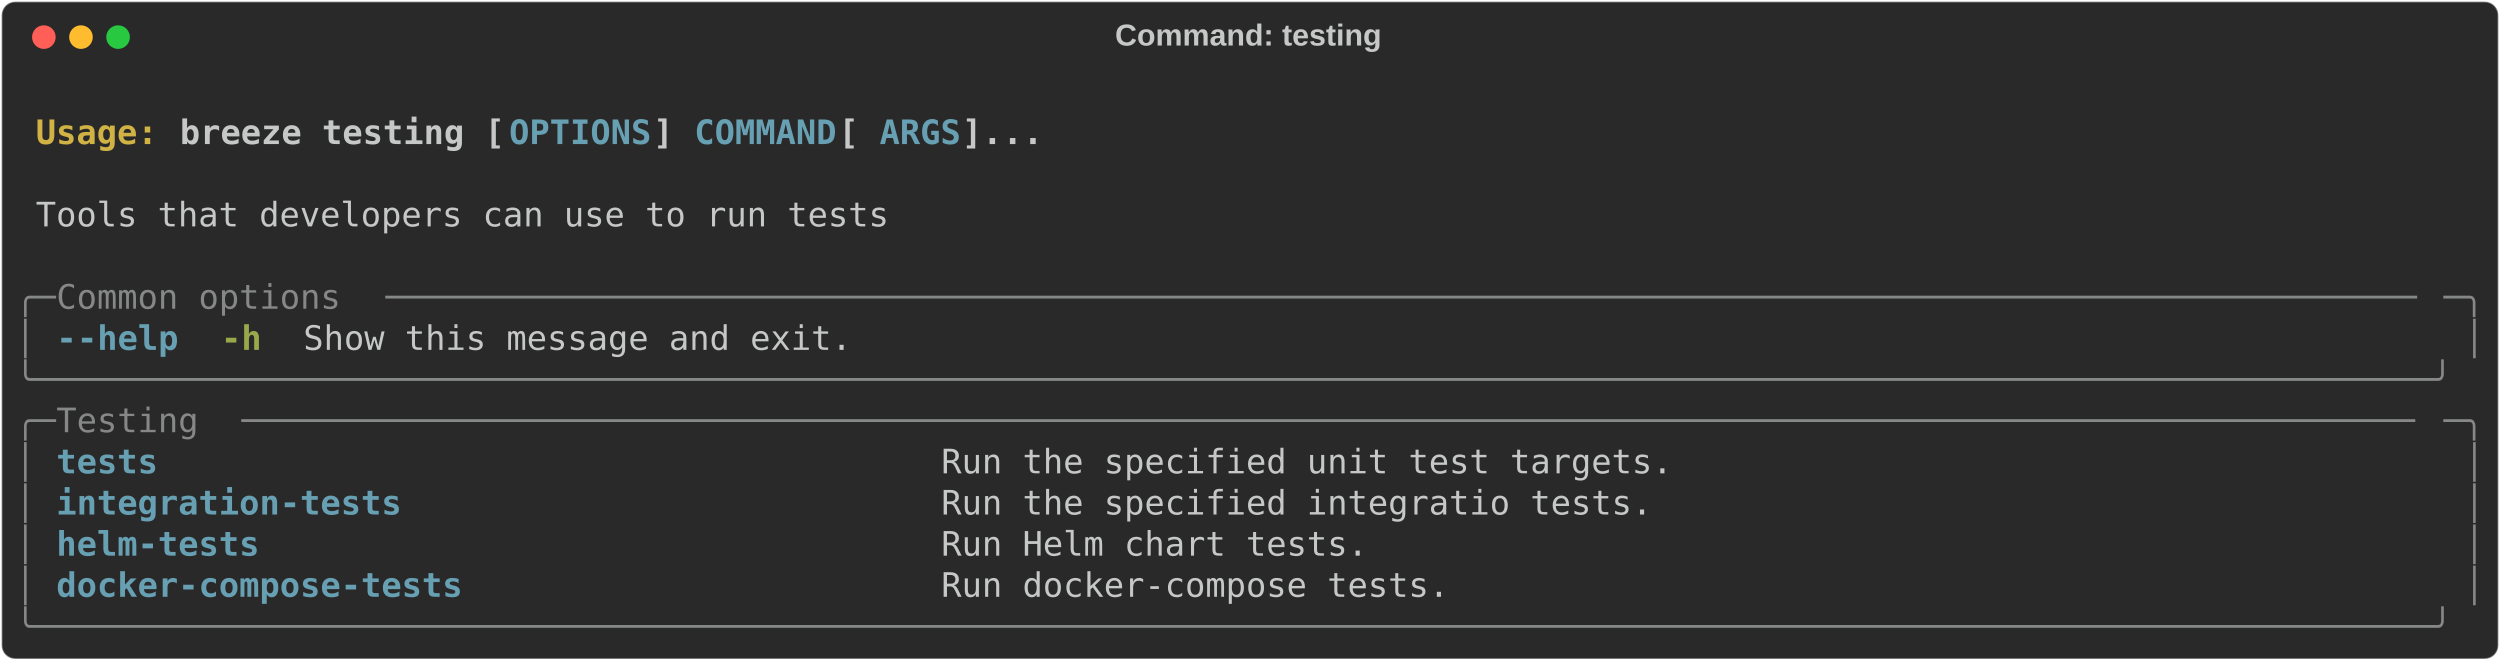
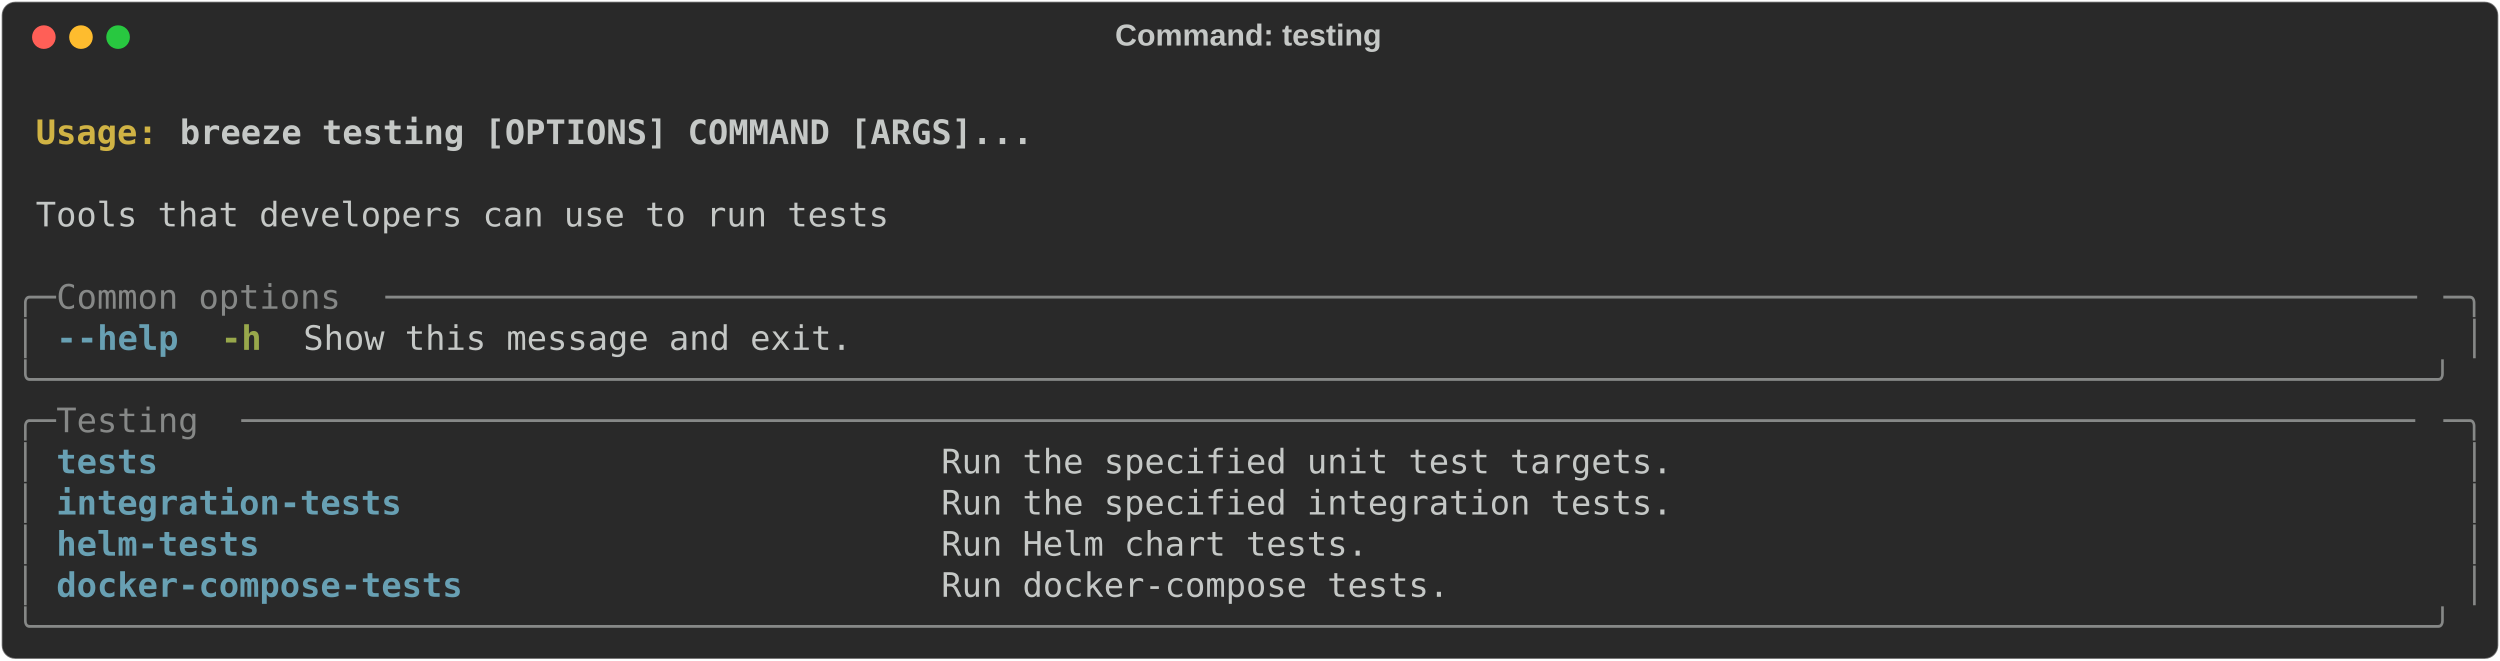
<svg xmlns="http://www.w3.org/2000/svg" class="rich-terminal" viewBox="0 0 1482 391.6">
  <style>

    @font-face {
        font-family: "Fira Code";
        src: local("FiraCode-Regular"),
                url("https://cdnjs.cloudflare.com/ajax/libs/firacode/6.2.0/woff2/FiraCode-Regular.woff2") format("woff2"),
                url("https://cdnjs.cloudflare.com/ajax/libs/firacode/6.2.0/woff/FiraCode-Regular.woff") format("woff");
        font-style: normal;
        font-weight: 400;
    }
    @font-face {
        font-family: "Fira Code";
        src: local("FiraCode-Bold"),
                url("https://cdnjs.cloudflare.com/ajax/libs/firacode/6.2.0/woff2/FiraCode-Bold.woff2") format("woff2"),
                url("https://cdnjs.cloudflare.com/ajax/libs/firacode/6.2.0/woff/FiraCode-Bold.woff") format("woff");
        font-style: bold;
        font-weight: 700;
    }

    .breeze-testing-matrix {
        font-family: Fira Code, monospace;
        font-size: 20px;
        line-height: 24.4px;
        font-variant-east-asian: full-width;
    }

    .breeze-testing-title {
        font-size: 18px;
        font-weight: bold;
        font-family: arial;
    }

    .breeze-testing-r1 { fill: #c5c8c6;font-weight: bold }
.breeze-testing-r2 { fill: #c5c8c6 }
.breeze-testing-r3 { fill: #d0b344;font-weight: bold }
- .breeze-testing-r4 { fill: #68a0b3;font-weight: bold }
- .breeze-testing-r5 { fill: #868887 }
+ .breeze-testing-r4 { fill: #868887 }
+ .breeze-testing-r5 { fill: #68a0b3;font-weight: bold }
.breeze-testing-r6 { fill: #98a84b;font-weight: bold }
    </style>
  <defs>
    <clipPath id="breeze-testing-clip-terminal">
      <rect x="0" y="0" width="1463.0" height="340.6" />
    </clipPath>
    <clipPath id="breeze-testing-line-0">
      <rect x="0" y="1.5" width="1464" height="24.65" />
    </clipPath>
    <clipPath id="breeze-testing-line-1">
      <rect x="0" y="25.9" width="1464" height="24.65" />
    </clipPath>
    <clipPath id="breeze-testing-line-2">
      <rect x="0" y="50.3" width="1464" height="24.65" />
    </clipPath>
    <clipPath id="breeze-testing-line-3">
      <rect x="0" y="74.7" width="1464" height="24.65" />
    </clipPath>
    <clipPath id="breeze-testing-line-4">
      <rect x="0" y="99.1" width="1464" height="24.65" />
    </clipPath>
    <clipPath id="breeze-testing-line-5">
      <rect x="0" y="123.5" width="1464" height="24.65" />
    </clipPath>
    <clipPath id="breeze-testing-line-6">
      <rect x="0" y="147.9" width="1464" height="24.65" />
    </clipPath>
    <clipPath id="breeze-testing-line-7">
      <rect x="0" y="172.3" width="1464" height="24.65" />
    </clipPath>
    <clipPath id="breeze-testing-line-8">
      <rect x="0" y="196.7" width="1464" height="24.65" />
    </clipPath>
    <clipPath id="breeze-testing-line-9">
      <rect x="0" y="221.1" width="1464" height="24.65" />
    </clipPath>
    <clipPath id="breeze-testing-line-10">
      <rect x="0" y="245.5" width="1464" height="24.65" />
    </clipPath>
    <clipPath id="breeze-testing-line-11">
      <rect x="0" y="269.9" width="1464" height="24.65" />
    </clipPath>
    <clipPath id="breeze-testing-line-12">
      <rect x="0" y="294.3" width="1464" height="24.65" />
    </clipPath>
  </defs>
  <rect fill="#292929" stroke="rgba(255,255,255,0.35)" stroke-width="1" x="1" y="1" width="1480" height="389.6" rx="8" />
  <text class="breeze-testing-title" fill="#c5c8c6" text-anchor="middle" x="740" y="27">Command: testing</text>
  <g transform="translate(26,22)">
    <circle cx="0" cy="0" r="7" fill="#ff5f57" />
    <circle cx="22" cy="0" r="7" fill="#febc2e" />
    <circle cx="44" cy="0" r="7" fill="#28c840" />
  </g>
  <g transform="translate(9, 41)" clip-path="url(#breeze-testing-clip-terminal)">
    <g class="breeze-testing-matrix">
      <text class="breeze-testing-r2" x="1464" y="20" textLength="12.2" clip-path="url(#breeze-testing-line-0)">
</text>
      <text class="breeze-testing-r3" x="12.2" y="44.4" textLength="85.4" clip-path="url(#breeze-testing-line-1)">Usage: </text>
-       <text class="breeze-testing-r1" x="97.6" y="44.4" textLength="195.2" clip-path="url(#breeze-testing-line-1)">breeze testing [</text>
-       <text class="breeze-testing-r4" x="292.8" y="44.4" textLength="85.4" clip-path="url(#breeze-testing-line-1)">OPTIONS</text>
-       <text class="breeze-testing-r1" x="378.2" y="44.4" textLength="24.4" clip-path="url(#breeze-testing-line-1)">] </text>
-       <text class="breeze-testing-r4" x="402.6" y="44.4" textLength="85.4" clip-path="url(#breeze-testing-line-1)">COMMAND</text>
-       <text class="breeze-testing-r1" x="488" y="44.4" textLength="24.4" clip-path="url(#breeze-testing-line-1)"> [</text>
-       <text class="breeze-testing-r4" x="512.4" y="44.4" textLength="48.8" clip-path="url(#breeze-testing-line-1)">ARGS</text>
-       <text class="breeze-testing-r1" x="561.2" y="44.4" textLength="48.8" clip-path="url(#breeze-testing-line-1)">]...</text>
+       <text class="breeze-testing-r1" x="97.6" y="44.4" textLength="512.4" clip-path="url(#breeze-testing-line-1)">breeze testing [OPTIONS] COMMAND [ARGS]...</text>
      <text class="breeze-testing-r2" x="1464" y="44.4" textLength="12.2" clip-path="url(#breeze-testing-line-1)">
</text>
      <text class="breeze-testing-r2" x="1464" y="68.8" textLength="12.2" clip-path="url(#breeze-testing-line-2)">
</text>
      <text class="breeze-testing-r2" x="12.2" y="93.2" textLength="512.4" clip-path="url(#breeze-testing-line-3)">Tools that developers can use to run tests</text>
      <text class="breeze-testing-r2" x="1464" y="93.2" textLength="12.2" clip-path="url(#breeze-testing-line-3)">
</text>
      <text class="breeze-testing-r2" x="1464" y="117.6" textLength="12.2" clip-path="url(#breeze-testing-line-4)">
</text>
-       <text class="breeze-testing-r5" x="0" y="142" textLength="24.4" clip-path="url(#breeze-testing-line-5)">╭─</text>
-       <text class="breeze-testing-r5" x="24.4" y="142" textLength="195.2" clip-path="url(#breeze-testing-line-5)"> Common options </text>
-       <text class="breeze-testing-r5" x="219.6" y="142" textLength="1220" clip-path="url(#breeze-testing-line-5)">────────────────────────────────────────────────────────────────────────────────────────────────────</text>
-       <text class="breeze-testing-r5" x="1439.6" y="142" textLength="24.4" clip-path="url(#breeze-testing-line-5)">─╮</text>
+       <text class="breeze-testing-r4" x="0" y="142" textLength="24.4" clip-path="url(#breeze-testing-line-5)">╭─</text>
+       <text class="breeze-testing-r4" x="24.4" y="142" textLength="195.2" clip-path="url(#breeze-testing-line-5)"> Common options </text>
+       <text class="breeze-testing-r4" x="219.6" y="142" textLength="1220" clip-path="url(#breeze-testing-line-5)">────────────────────────────────────────────────────────────────────────────────────────────────────</text>
+       <text class="breeze-testing-r4" x="1439.6" y="142" textLength="24.4" clip-path="url(#breeze-testing-line-5)">─╮</text>
      <text class="breeze-testing-r2" x="1464" y="142" textLength="12.2" clip-path="url(#breeze-testing-line-5)">
</text>
-       <text class="breeze-testing-r5" x="0" y="166.4" textLength="12.2" clip-path="url(#breeze-testing-line-6)">│</text>
-       <text class="breeze-testing-r4" x="24.4" y="166.4" textLength="12.2" clip-path="url(#breeze-testing-line-6)">-</text>
-       <text class="breeze-testing-r4" x="36.6" y="166.4" textLength="61" clip-path="url(#breeze-testing-line-6)">-help</text>
+       <text class="breeze-testing-r4" x="0" y="166.4" textLength="12.2" clip-path="url(#breeze-testing-line-6)">│</text>
+       <text class="breeze-testing-r5" x="24.4" y="166.4" textLength="12.2" clip-path="url(#breeze-testing-line-6)">-</text>
+       <text class="breeze-testing-r5" x="36.6" y="166.4" textLength="61" clip-path="url(#breeze-testing-line-6)">-help</text>
      <text class="breeze-testing-r6" x="122" y="166.4" textLength="24.4" clip-path="url(#breeze-testing-line-6)">-h</text>
      <text class="breeze-testing-r2" x="170.8" y="166.4" textLength="329.4" clip-path="url(#breeze-testing-line-6)">Show this message and exit.</text>
-       <text class="breeze-testing-r5" x="1451.8" y="166.4" textLength="12.2" clip-path="url(#breeze-testing-line-6)">│</text>
+       <text class="breeze-testing-r4" x="1451.8" y="166.4" textLength="12.2" clip-path="url(#breeze-testing-line-6)">│</text>
      <text class="breeze-testing-r2" x="1464" y="166.4" textLength="12.2" clip-path="url(#breeze-testing-line-6)">
</text>
-       <text class="breeze-testing-r5" x="0" y="190.8" textLength="1464" clip-path="url(#breeze-testing-line-7)">╰──────────────────────────────────────────────────────────────────────────────────────────────────────────────────────╯</text>
+       <text class="breeze-testing-r4" x="0" y="190.8" textLength="1464" clip-path="url(#breeze-testing-line-7)">╰──────────────────────────────────────────────────────────────────────────────────────────────────────────────────────╯</text>
      <text class="breeze-testing-r2" x="1464" y="190.8" textLength="12.2" clip-path="url(#breeze-testing-line-7)">
</text>
-       <text class="breeze-testing-r5" x="0" y="215.2" textLength="24.4" clip-path="url(#breeze-testing-line-8)">╭─</text>
-       <text class="breeze-testing-r5" x="24.4" y="215.2" textLength="109.8" clip-path="url(#breeze-testing-line-8)"> Testing </text>
-       <text class="breeze-testing-r5" x="134.2" y="215.2" textLength="1305.4" clip-path="url(#breeze-testing-line-8)">───────────────────────────────────────────────────────────────────────────────────────────────────────────</text>
-       <text class="breeze-testing-r5" x="1439.6" y="215.2" textLength="24.4" clip-path="url(#breeze-testing-line-8)">─╮</text>
+       <text class="breeze-testing-r4" x="0" y="215.2" textLength="24.4" clip-path="url(#breeze-testing-line-8)">╭─</text>
+       <text class="breeze-testing-r4" x="24.4" y="215.2" textLength="109.8" clip-path="url(#breeze-testing-line-8)"> Testing </text>
+       <text class="breeze-testing-r4" x="134.2" y="215.2" textLength="1305.4" clip-path="url(#breeze-testing-line-8)">───────────────────────────────────────────────────────────────────────────────────────────────────────────</text>
+       <text class="breeze-testing-r4" x="1439.6" y="215.2" textLength="24.4" clip-path="url(#breeze-testing-line-8)">─╮</text>
      <text class="breeze-testing-r2" x="1464" y="215.2" textLength="12.2" clip-path="url(#breeze-testing-line-8)">
</text>
-       <text class="breeze-testing-r5" x="0" y="239.6" textLength="12.2" clip-path="url(#breeze-testing-line-9)">│</text>
-       <text class="breeze-testing-r4" x="24.4" y="239.6" textLength="500.2" clip-path="url(#breeze-testing-line-9)">tests                                    </text>
+       <text class="breeze-testing-r4" x="0" y="239.6" textLength="12.2" clip-path="url(#breeze-testing-line-9)">│</text>
+       <text class="breeze-testing-r5" x="24.4" y="239.6" textLength="500.2" clip-path="url(#breeze-testing-line-9)">tests                                    </text>
      <text class="breeze-testing-r2" x="549" y="239.6" textLength="890.6" clip-path="url(#breeze-testing-line-9)">Run the specified unit test targets.                                     </text>
-       <text class="breeze-testing-r5" x="1451.8" y="239.6" textLength="12.2" clip-path="url(#breeze-testing-line-9)">│</text>
+       <text class="breeze-testing-r4" x="1451.8" y="239.6" textLength="12.2" clip-path="url(#breeze-testing-line-9)">│</text>
      <text class="breeze-testing-r2" x="1464" y="239.6" textLength="12.2" clip-path="url(#breeze-testing-line-9)">
</text>
-       <text class="breeze-testing-r5" x="0" y="264" textLength="12.2" clip-path="url(#breeze-testing-line-10)">│</text>
-       <text class="breeze-testing-r4" x="24.4" y="264" textLength="500.2" clip-path="url(#breeze-testing-line-10)">integration-tests                        </text>
-       <text class="breeze-testing-r2" x="549" y="264" textLength="890.6" clip-path="url(#breeze-testing-line-10)">Run the specified integratio tests.                                      </text>
-       <text class="breeze-testing-r5" x="1451.8" y="264" textLength="12.2" clip-path="url(#breeze-testing-line-10)">│</text>
+       <text class="breeze-testing-r4" x="0" y="264" textLength="12.2" clip-path="url(#breeze-testing-line-10)">│</text>
+       <text class="breeze-testing-r5" x="24.4" y="264" textLength="500.2" clip-path="url(#breeze-testing-line-10)">integration-tests                        </text>
+       <text class="breeze-testing-r2" x="549" y="264" textLength="890.6" clip-path="url(#breeze-testing-line-10)">Run the specified integration tests.                                     </text>
+       <text class="breeze-testing-r4" x="1451.8" y="264" textLength="12.2" clip-path="url(#breeze-testing-line-10)">│</text>
      <text class="breeze-testing-r2" x="1464" y="264" textLength="12.2" clip-path="url(#breeze-testing-line-10)">
</text>
-       <text class="breeze-testing-r5" x="0" y="288.4" textLength="12.2" clip-path="url(#breeze-testing-line-11)">│</text>
-       <text class="breeze-testing-r4" x="24.4" y="288.4" textLength="500.2" clip-path="url(#breeze-testing-line-11)">helm-tests                               </text>
+       <text class="breeze-testing-r4" x="0" y="288.4" textLength="12.2" clip-path="url(#breeze-testing-line-11)">│</text>
+       <text class="breeze-testing-r5" x="24.4" y="288.4" textLength="500.2" clip-path="url(#breeze-testing-line-11)">helm-tests                               </text>
      <text class="breeze-testing-r2" x="549" y="288.4" textLength="890.6" clip-path="url(#breeze-testing-line-11)">Run Helm chart tests.                                                    </text>
-       <text class="breeze-testing-r5" x="1451.8" y="288.4" textLength="12.2" clip-path="url(#breeze-testing-line-11)">│</text>
+       <text class="breeze-testing-r4" x="1451.8" y="288.4" textLength="12.2" clip-path="url(#breeze-testing-line-11)">│</text>
      <text class="breeze-testing-r2" x="1464" y="288.4" textLength="12.2" clip-path="url(#breeze-testing-line-11)">
</text>
-       <text class="breeze-testing-r5" x="0" y="312.8" textLength="12.2" clip-path="url(#breeze-testing-line-12)">│</text>
-       <text class="breeze-testing-r4" x="24.4" y="312.8" textLength="500.2" clip-path="url(#breeze-testing-line-12)">docker-compose-tests                     </text>
+       <text class="breeze-testing-r4" x="0" y="312.8" textLength="12.2" clip-path="url(#breeze-testing-line-12)">│</text>
+       <text class="breeze-testing-r5" x="24.4" y="312.8" textLength="500.2" clip-path="url(#breeze-testing-line-12)">docker-compose-tests                     </text>
      <text class="breeze-testing-r2" x="549" y="312.8" textLength="890.6" clip-path="url(#breeze-testing-line-12)">Run docker-compose tests.                                                </text>
-       <text class="breeze-testing-r5" x="1451.8" y="312.8" textLength="12.2" clip-path="url(#breeze-testing-line-12)">│</text>
+       <text class="breeze-testing-r4" x="1451.8" y="312.8" textLength="12.2" clip-path="url(#breeze-testing-line-12)">│</text>
      <text class="breeze-testing-r2" x="1464" y="312.8" textLength="12.2" clip-path="url(#breeze-testing-line-12)">
</text>
-       <text class="breeze-testing-r5" x="0" y="337.2" textLength="1464" clip-path="url(#breeze-testing-line-13)">╰──────────────────────────────────────────────────────────────────────────────────────────────────────────────────────╯</text>
+       <text class="breeze-testing-r4" x="0" y="337.2" textLength="1464" clip-path="url(#breeze-testing-line-13)">╰──────────────────────────────────────────────────────────────────────────────────────────────────────────────────────╯</text>
      <text class="breeze-testing-r2" x="1464" y="337.2" textLength="12.2" clip-path="url(#breeze-testing-line-13)">
</text>
    </g>
  </g>
</svg>
